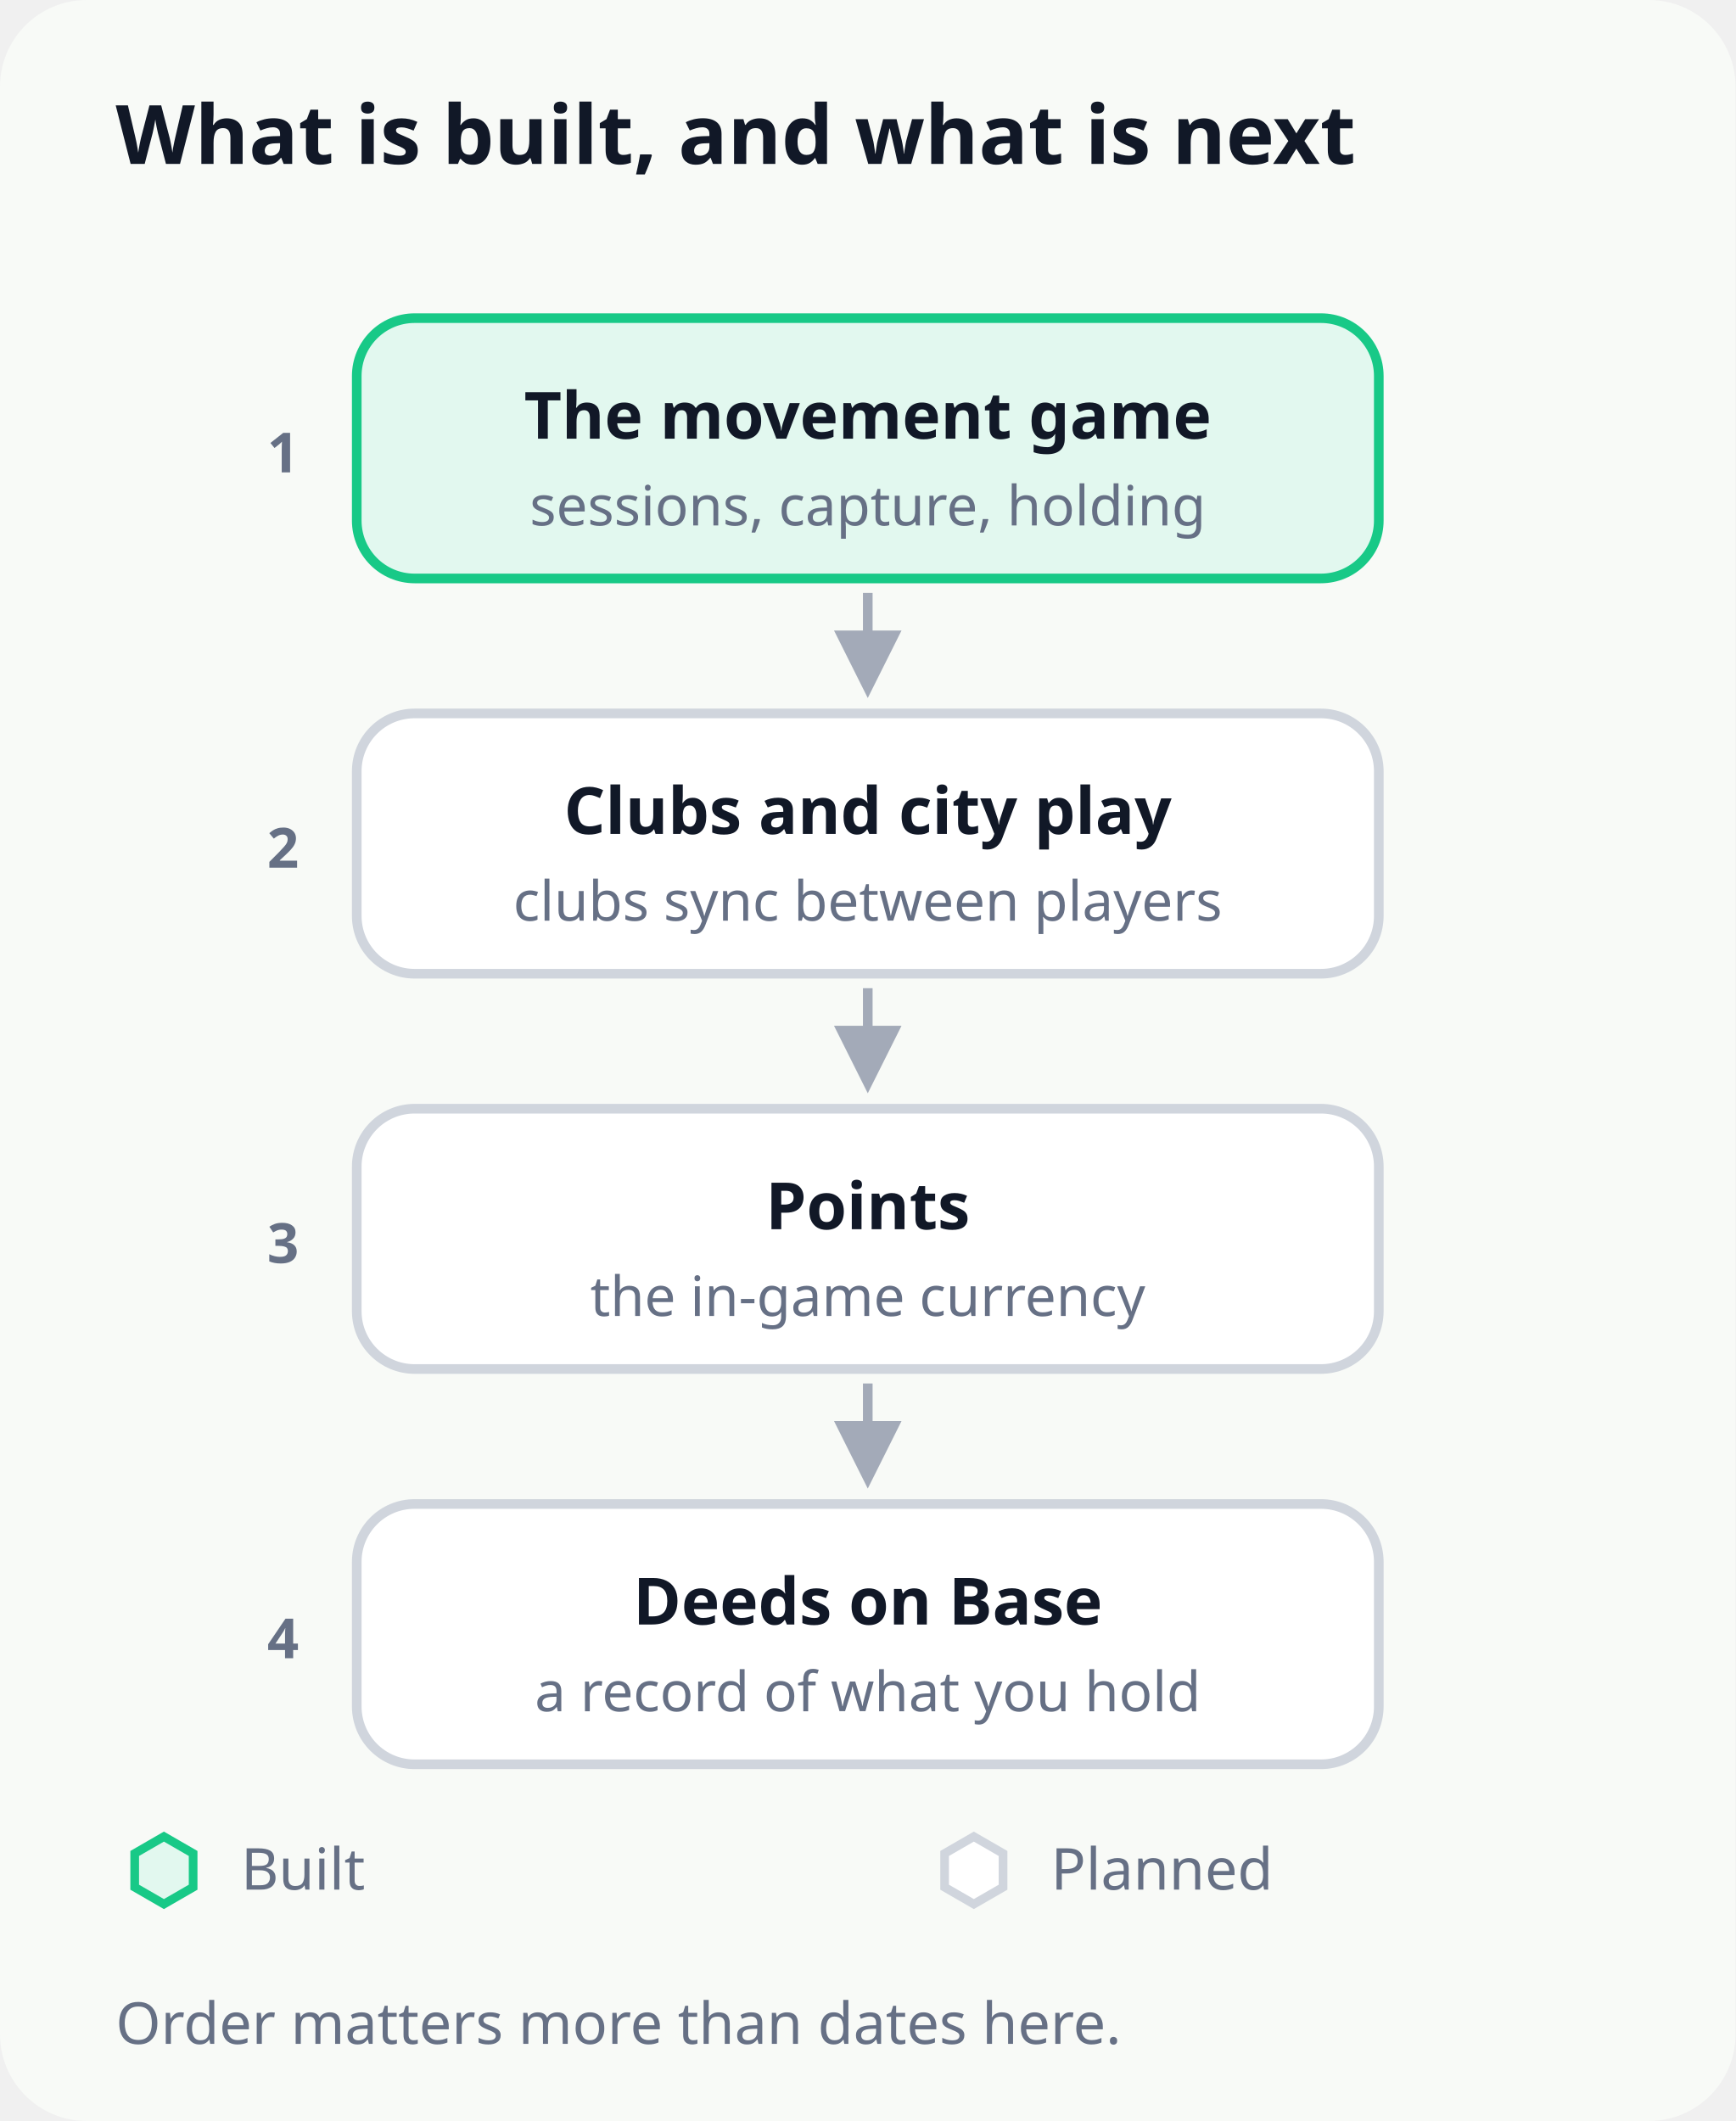
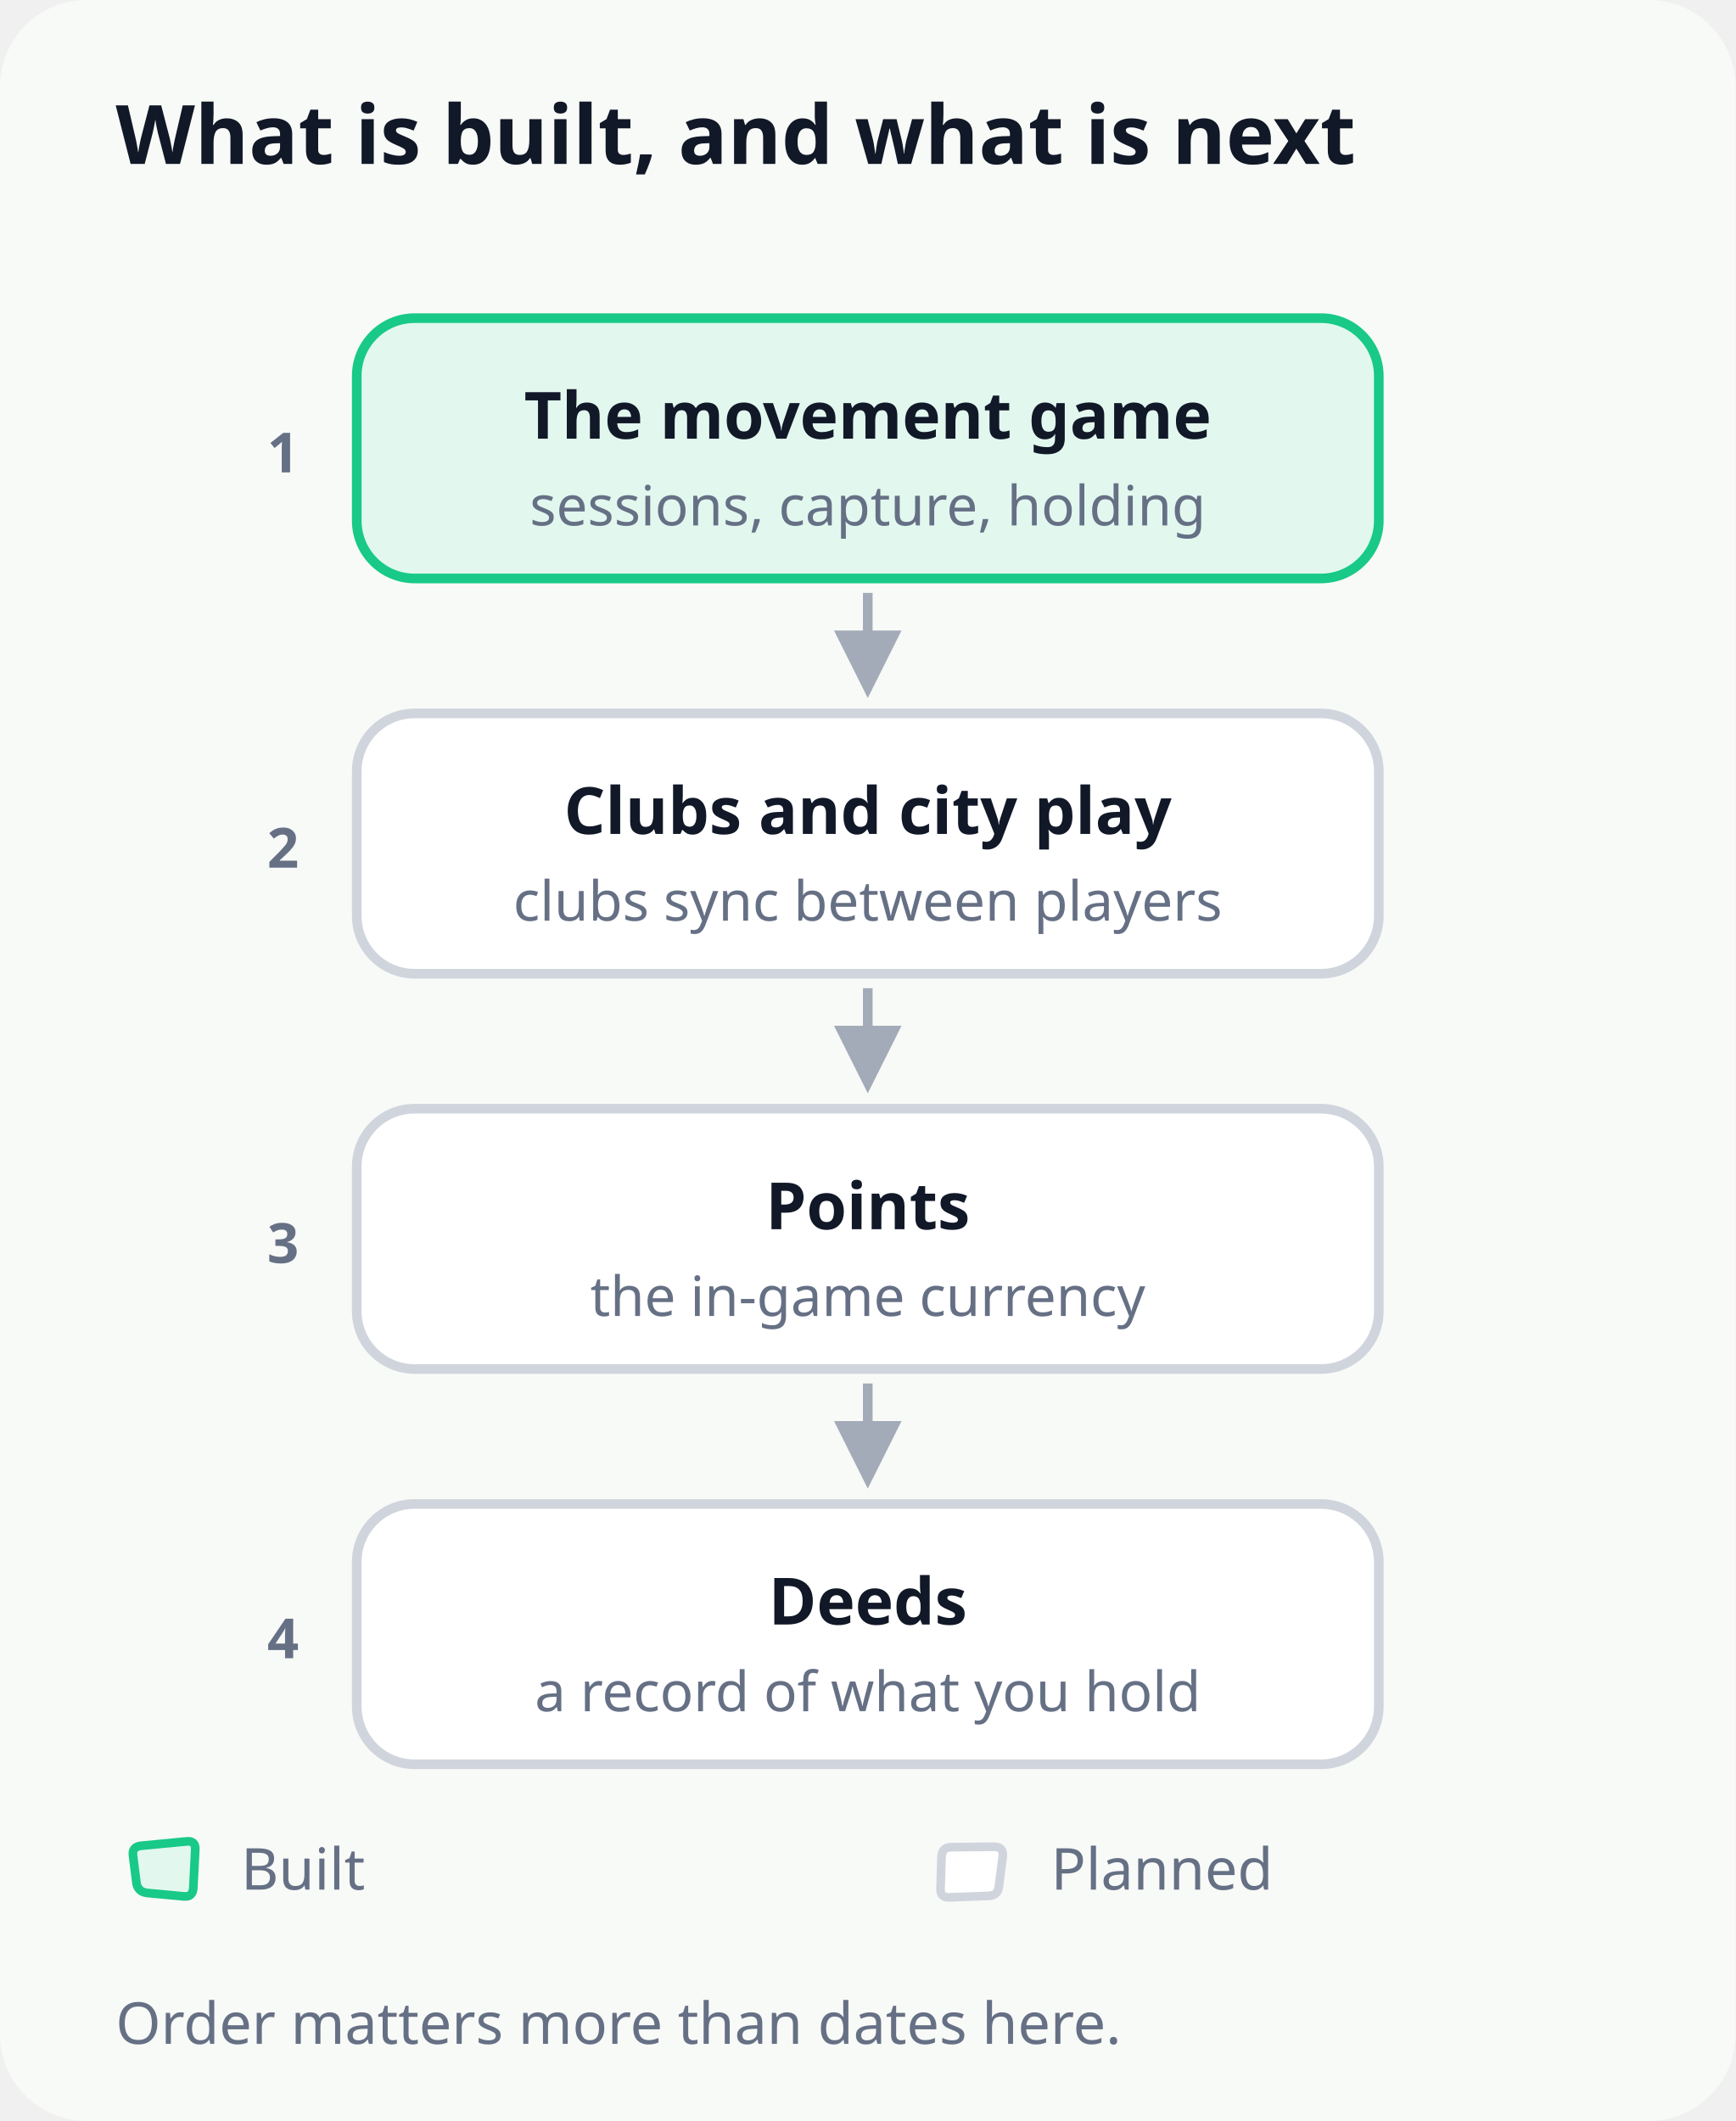
<svg xmlns="http://www.w3.org/2000/svg" viewBox="0 0 360 440" role="img" aria-labelledby="roadmap-t roadmap-d">
  <rect width="360" height="440" rx="18" fill="#F8FAF7" />
  <defs>
    <marker id="a" viewBox="0 0 10 10" refX="8" refY="5" markerWidth="7" markerHeight="7" orient="auto-start-reverse">
      <path d="M0,0 L10,5 L0,10 z" fill="#A3AAB8" />
    </marker>
  </defs>
  <text x="24" y="34" font-family="Sora, 'Plus Jakarta Sans', system-ui, sans-serif" font-size="17" font-weight="800" fill="#111827">What is built, and what is next</text>
  <rect x="74" y="66" width="212" height="54" rx="12" fill="#E2F8EF" stroke="#18C987" stroke-width="2" />
  <text x="180.0" y="91.0" text-anchor="middle" font-family="Sora, 'Plus Jakarta Sans', system-ui, sans-serif" font-size="13.5" font-weight="700" fill="#111827">The movement game</text>
  <text x="180.0" y="109.0" text-anchor="middle" font-family="Sora, 'Plus Jakarta Sans', system-ui, sans-serif" font-size="11.5" fill="#667085">sessions, capture, holding</text>
  <text x="62" y="98" text-anchor="end" font-family="Sora, 'Plus Jakarta Sans', system-ui, sans-serif" font-size="11.5" font-weight="700" fill="#667085">1</text>
  <path d="M 180.0 123 L 180.0 142" fill="none" stroke="#A3AAB8" stroke-width="2" marker-end="url(#a)" />
  <rect x="74" y="148" width="212" height="54" rx="12" fill="#FFFFFF" stroke="#D0D5DD" stroke-width="2" />
  <text x="180.0" y="173.0" text-anchor="middle" font-family="Sora, 'Plus Jakarta Sans', system-ui, sans-serif" font-size="13.5" font-weight="700" fill="#111827">Clubs and city play</text>
  <text x="180.0" y="191.0" text-anchor="middle" font-family="Sora, 'Plus Jakarta Sans', system-ui, sans-serif" font-size="11.5" fill="#667085">clubs sync between players</text>
  <text x="62" y="180" text-anchor="end" font-family="Sora, 'Plus Jakarta Sans', system-ui, sans-serif" font-size="11.5" font-weight="700" fill="#667085">2</text>
  <path d="M 180.0 205 L 180.0 224" fill="none" stroke="#A3AAB8" stroke-width="2" marker-end="url(#a)" />
  <rect x="74" y="230" width="212" height="54" rx="12" fill="#FFFFFF" stroke="#D0D5DD" stroke-width="2" />
  <text x="180.0" y="255.0" text-anchor="middle" font-family="Sora, 'Plus Jakarta Sans', system-ui, sans-serif" font-size="13.5" font-weight="700" fill="#111827">Points</text>
  <text x="180.0" y="273.0" text-anchor="middle" font-family="Sora, 'Plus Jakarta Sans', system-ui, sans-serif" font-size="11.5" fill="#667085">the in-game currency</text>
  <text x="62" y="262" text-anchor="end" font-family="Sora, 'Plus Jakarta Sans', system-ui, sans-serif" font-size="11.5" font-weight="700" fill="#667085">3</text>
  <path d="M 180.0 287 L 180.0 306" fill="none" stroke="#A3AAB8" stroke-width="2" marker-end="url(#a)" />
  <rect x="74" y="312" width="212" height="54" rx="12" fill="#FFFFFF" stroke="#D0D5DD" stroke-width="2" />
-   <text x="180.0" y="337.0" text-anchor="middle" font-family="Sora, 'Plus Jakarta Sans', system-ui, sans-serif" font-size="13.5" font-weight="700" fill="#111827">Deeds on Base</text>
+   <text x="180.0" y="337.0" text-anchor="middle" font-family="Sora, 'Plus Jakarta Sans', system-ui, sans-serif" font-size="13.5" font-weight="700" fill="#111827">Deeds</text>
  <text x="180.0" y="355.0" text-anchor="middle" font-family="Sora, 'Plus Jakarta Sans', system-ui, sans-serif" font-size="11.5" fill="#667085">a record of what you hold</text>
  <text x="62" y="344" text-anchor="end" font-family="Sora, 'Plus Jakarta Sans', system-ui, sans-serif" font-size="11.5" font-weight="700" fill="#667085">4</text>
-   <polygon points="34,381 40.06,384.5 40.06,391.5 34,395 27.94,391.5 27.94,384.5" fill="#E2F8EF" stroke="#18C987" stroke-width="1.8" />
+   <path d="M29.3 382.9 L38.7 382 Q40.6 381.8 40.5 383.7 L40.1 391.6 Q40 393.6 38.1 393.4 L30.6 392.7 Q28.6 392.5 28.3 390.6 L27.6 385 Q27.3 383.1 29.3 382.9Z" fill="#E2F8EF" stroke="#18C987" stroke-width="1.8" />
  <text x="50" y="392" font-family="Sora, 'Plus Jakarta Sans', system-ui, sans-serif" font-size="12" fill="#667085">Built</text>
-   <polygon points="202,381 208.06,384.5 208.06,391.5 202,395 195.94,391.5 195.94,384.5" fill="#FFFFFF" stroke="#D0D5DD" stroke-width="1.8" />
+   <path d="M197.3 383.2 L206.2 383.1 Q208.2 383.1 208 385.1 L207.2 391.3 Q207 393.3 205 393.3 L197 393.6 Q195 393.7 195.1 391.8 L195.3 385.2 Q195.4 383.2 197.3 383.2Z" fill="#FFFFFF" stroke="#D0D5DD" stroke-width="1.8" />
  <text x="218" y="392" font-family="Sora, 'Plus Jakarta Sans', system-ui, sans-serif" font-size="12" fill="#667085">Planned</text>
  <text x="24" y="424" font-family="Sora, 'Plus Jakarta Sans', system-ui, sans-serif" font-size="12" fill="#667085">Order matters more than dates here.</text>
</svg>
